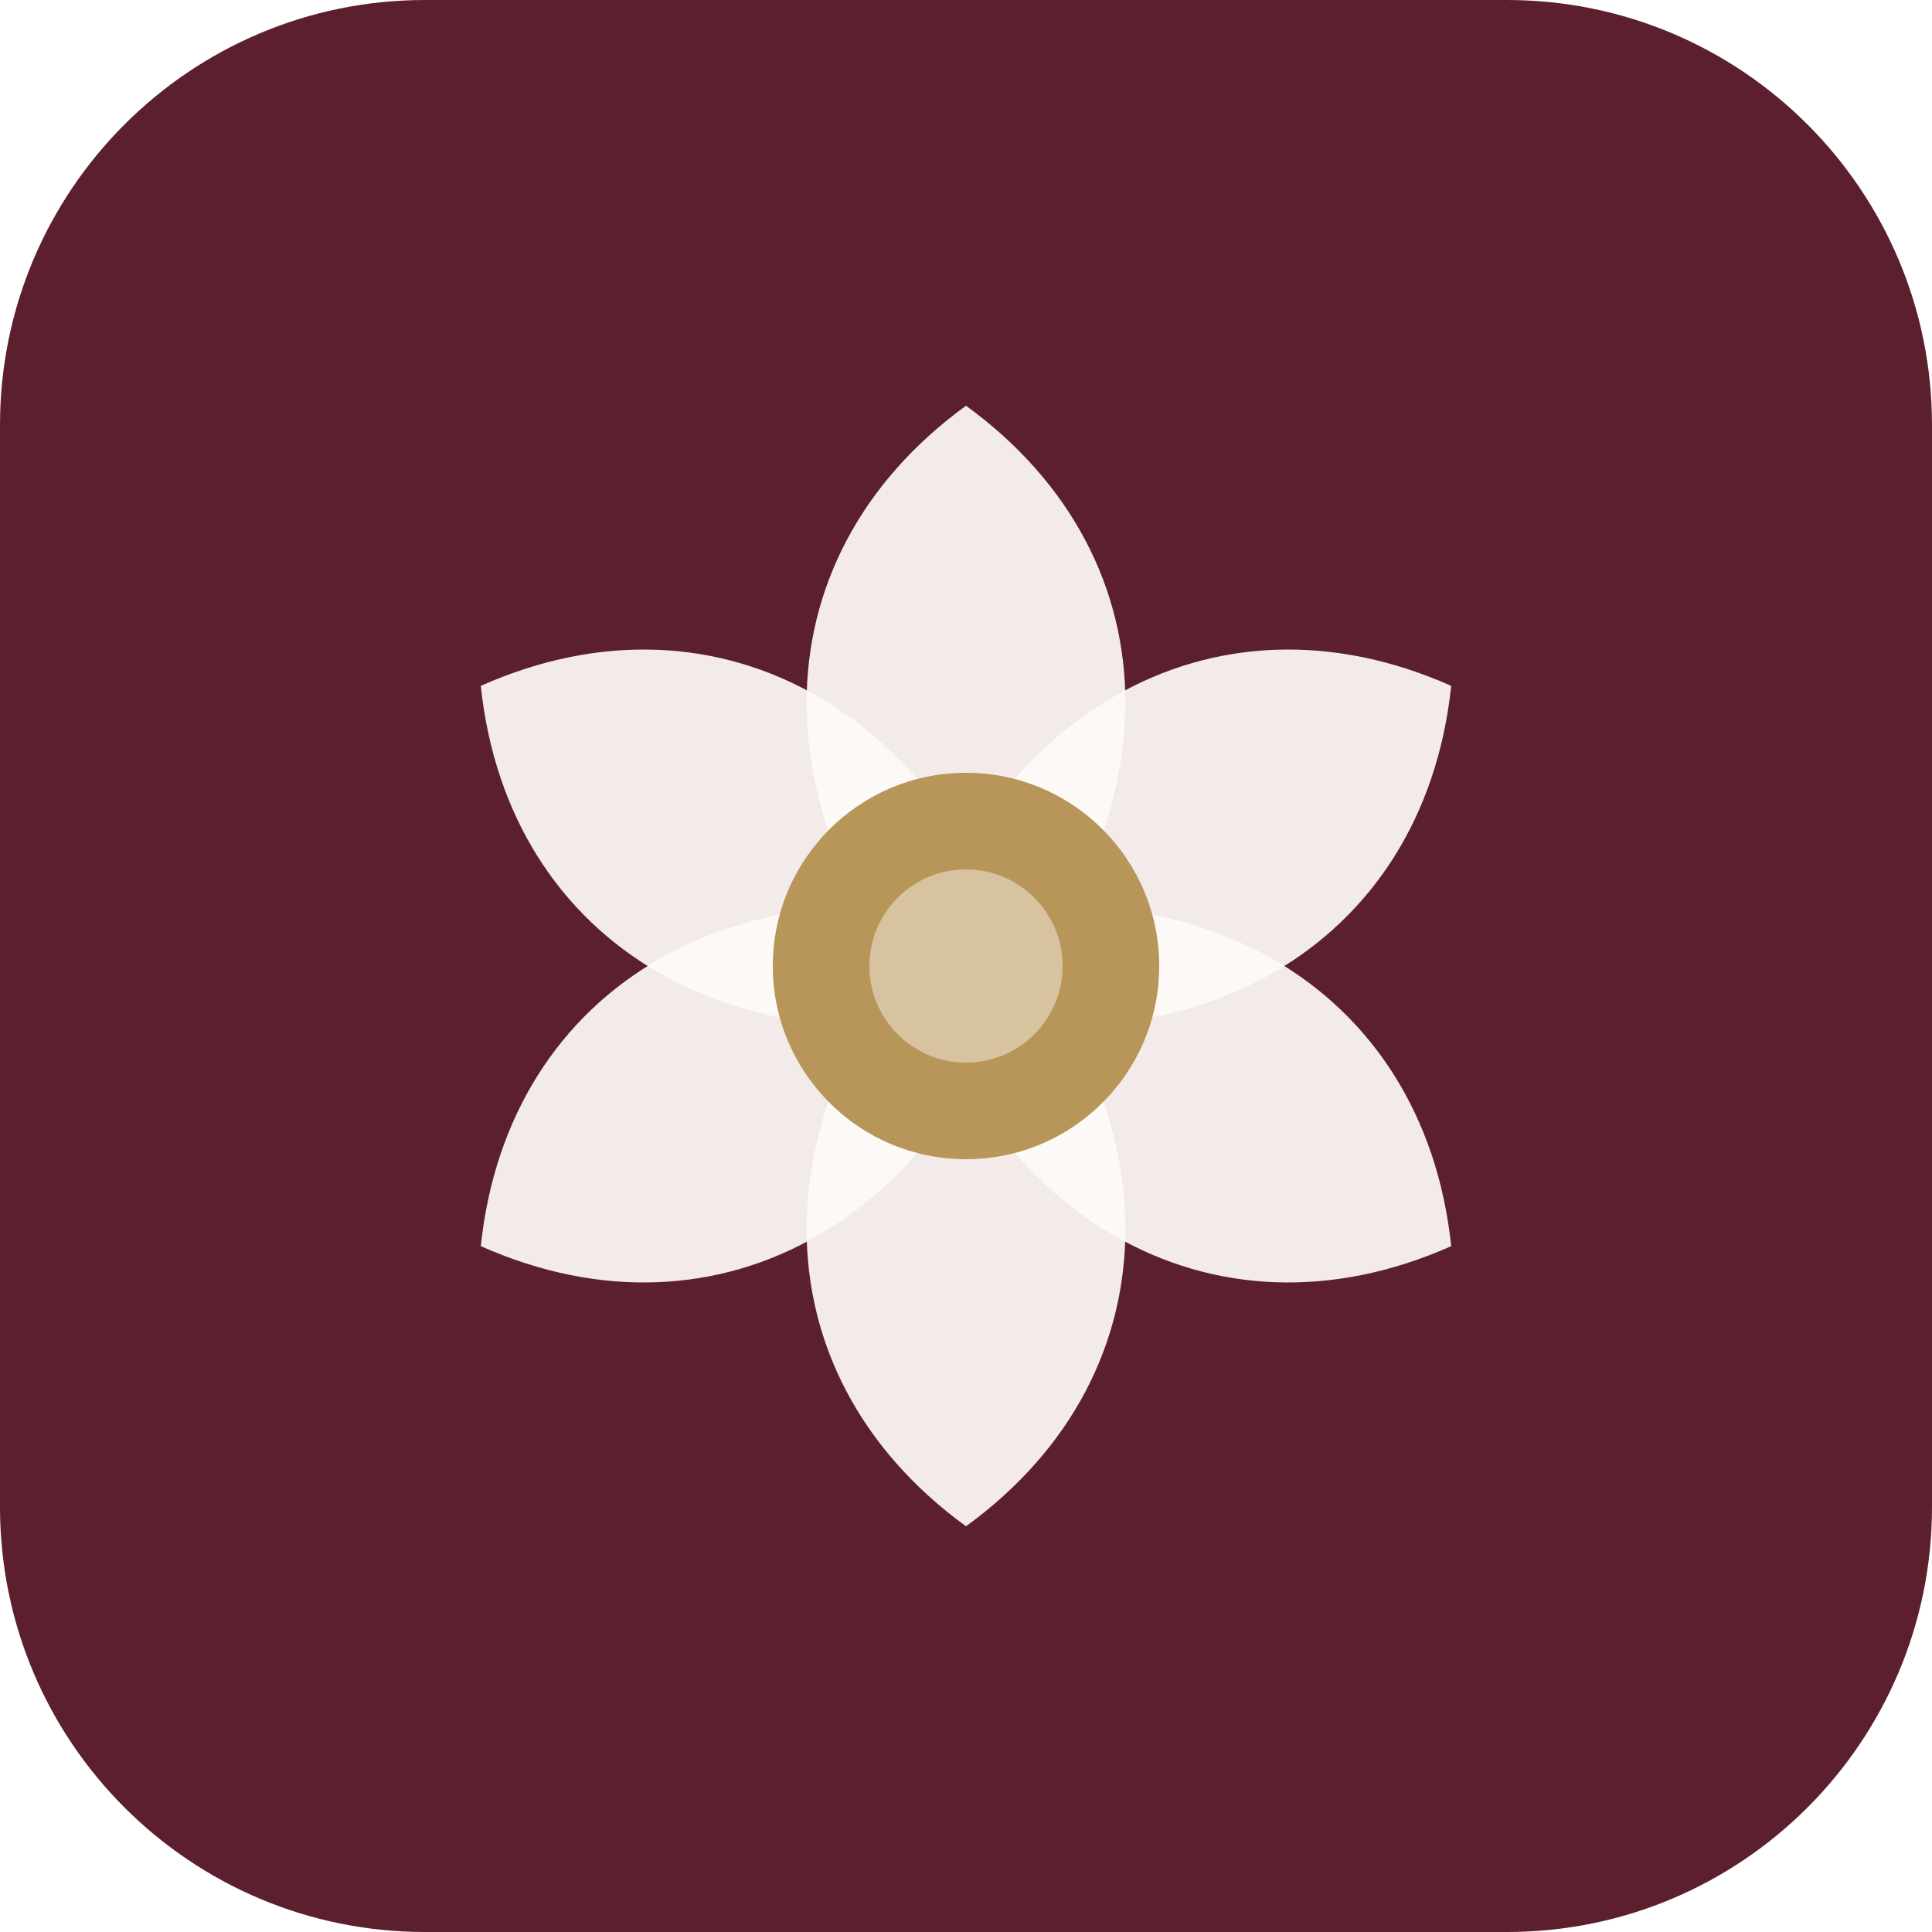
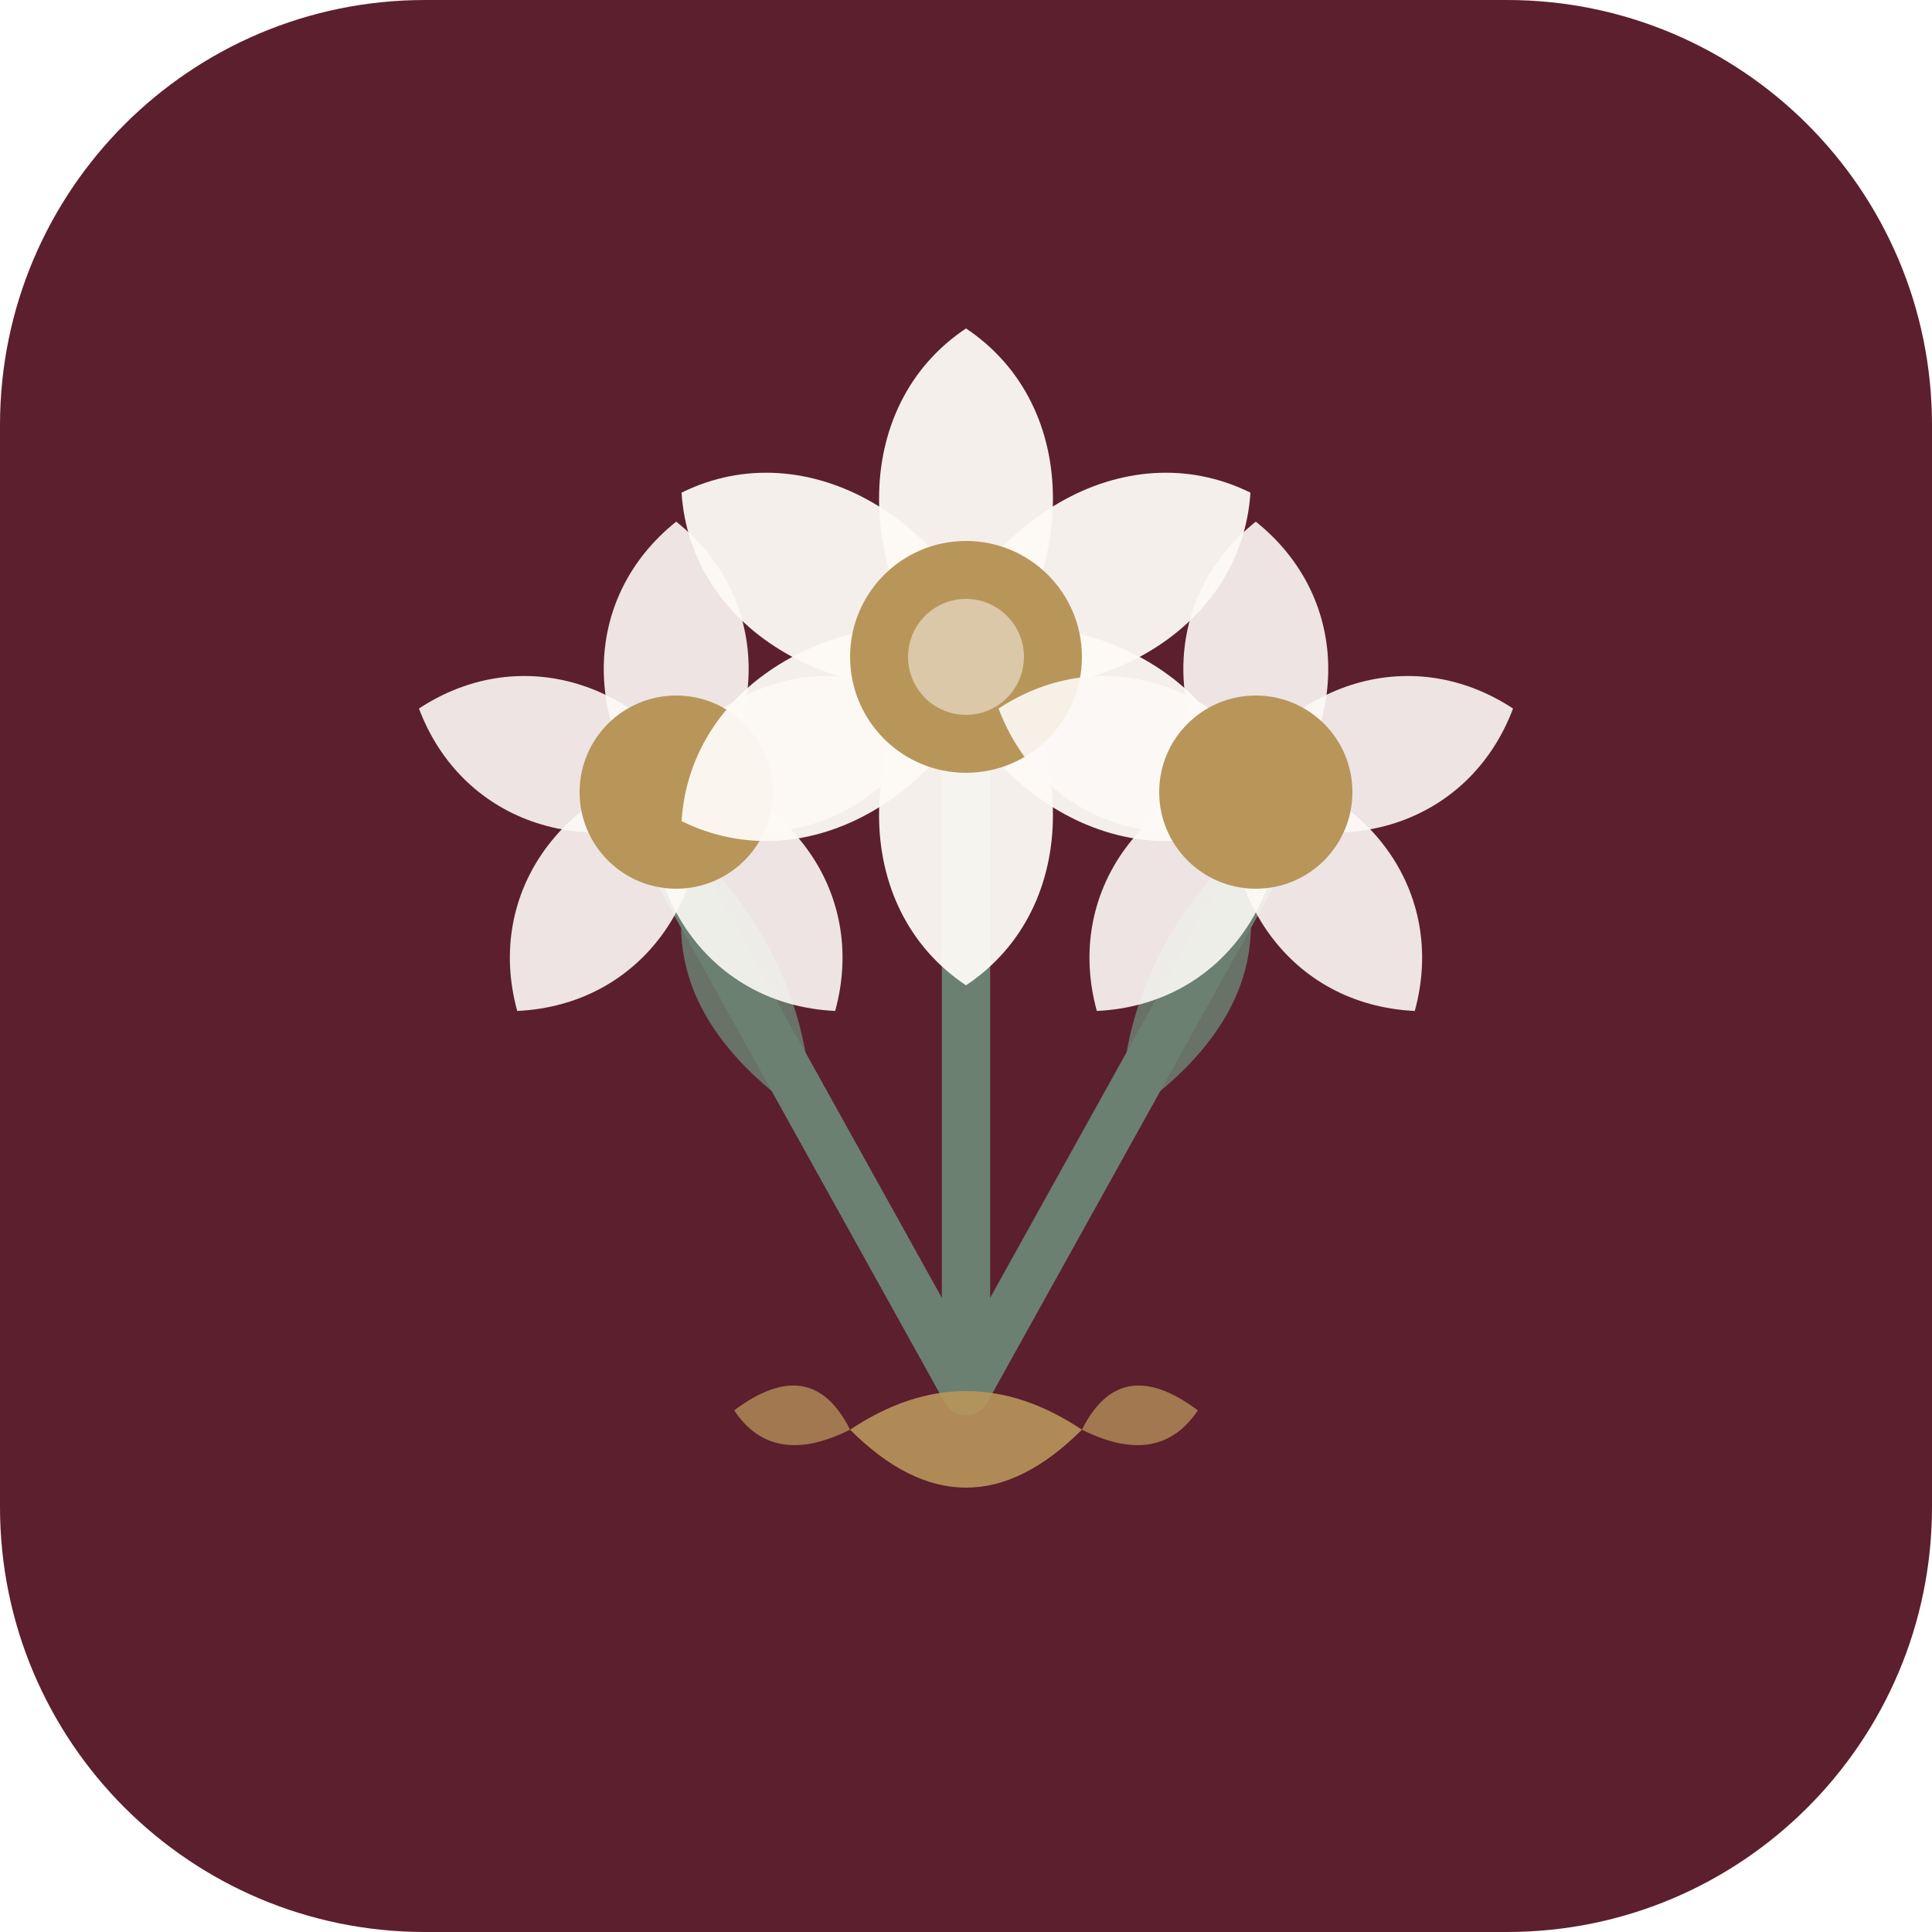
<svg xmlns="http://www.w3.org/2000/svg" viewBox="0 0 100 100">
  <rect width="100" height="100" rx="22" fill="#5C1F2E" />
-   <g transform="translate(50,50)">
-     <path d="M0,4 C11,-7 11,-21 0,-29 C-11,-21 -11,-7 0,4" fill="#FDFAF6" opacity="0.93" transform="rotate(0)" />
-     <path d="M0,4 C11,-7 11,-21 0,-29 C-11,-21 -11,-7 0,4" fill="#FDFAF6" opacity="0.93" transform="rotate(60)" />
-     <path d="M0,4 C11,-7 11,-21 0,-29 C-11,-21 -11,-7 0,4" fill="#FDFAF6" opacity="0.93" transform="rotate(120)" />
-     <path d="M0,4 C11,-7 11,-21 0,-29 C-11,-21 -11,-7 0,4" fill="#FDFAF6" opacity="0.93" transform="rotate(180)" />
-     <path d="M0,4 C11,-7 11,-21 0,-29 C-11,-21 -11,-7 0,4" fill="#FDFAF6" opacity="0.93" transform="rotate(240)" />
-     <path d="M0,4 C11,-7 11,-21 0,-29 C-11,-21 -11,-7 0,4" fill="#FDFAF6" opacity="0.93" transform="rotate(300)" />
-     <circle cx="0" cy="0" r="10" fill="#B8965A" />
-     <circle cx="0" cy="0" r="5" fill="#FDFAF6" opacity="0.45" />
+   <line x1="50" y1="72" x2="35" y2="45" stroke="#6B8070" stroke-width="2.5" stroke-linecap="round" />
+   <line x1="50" y1="72" x2="50" y2="38" stroke="#6B8070" stroke-width="2.5" stroke-linecap="round" />
+   <line x1="50" y1="72" x2="65" y2="45" stroke="#6B8070" stroke-width="2.5" stroke-linecap="round" />
+   <path d="M42,58 Q33,52 36,44 Q42,50 42,58Z" fill="#6B8070" opacity="0.85" />
+   <path d="M58,58 Q67,52 64,44 Q58,50 58,58Z" fill="#6B8070" opacity="0.85" />
+   <path d="M44,74 Q50,70 56,74 Q50,80 44,74Z" fill="#B8965A" opacity="0.9" />
+   <path d="M44,74 Q40,76 38,73 Q42,70 44,74Z" fill="#B8965A" opacity="0.75" />
+   <path d="M56,74 Q60,76 62,73 Q58,70 56,74Z" fill="#B8965A" opacity="0.75" />
+   <g transform="translate(35,41)">
+     <path d="M0,2 C5,-3 5,-10 0,-14 C-5,-10 -5,-3 0,2" fill="#FDFAF6" opacity="0.9" transform="rotate(0)" />
+     <path d="M0,2 C5,-3 5,-10 0,-14 C-5,-10 -5,-3 0,2" fill="#FDFAF6" opacity="0.9" transform="rotate(72)" />
+     <path d="M0,2 C5,-3 5,-10 0,-14 C-5,-10 -5,-3 0,2" fill="#FDFAF6" opacity="0.9" transform="rotate(144)" />
+     <path d="M0,2 C5,-3 5,-10 0,-14 C-5,-10 -5,-3 0,2" fill="#FDFAF6" opacity="0.9" transform="rotate(216)" />
+     <path d="M0,2 C5,-3 5,-10 0,-14 C-5,-10 -5,-3 0,2" fill="#FDFAF6" opacity="0.9" transform="rotate(288)" />
+     <circle cx="0" cy="0" r="5" fill="#B8965A" />
+   </g>
+   <g transform="translate(50,34)">
+     <path d="M0,2.5 C6,-4 6,-13 0,-17 C-6,-13 -6,-4 0,2.5" fill="#FDFAF6" opacity="0.95" transform="rotate(0)" />
+     <path d="M0,2.5 C6,-4 6,-13 0,-17 C-6,-13 -6,-4 0,2.5" fill="#FDFAF6" opacity="0.95" transform="rotate(60)" />
+     <path d="M0,2.5 C6,-4 6,-13 0,-17 C-6,-13 -6,-4 0,2.5" fill="#FDFAF6" opacity="0.95" transform="rotate(120)" />
+     <path d="M0,2.5 C6,-4 6,-13 0,-17 C-6,-13 -6,-4 0,2.5" fill="#FDFAF6" opacity="0.95" transform="rotate(180)" />
+     <path d="M0,2.5 C6,-4 6,-13 0,-17 C-6,-13 -6,-4 0,2.5" fill="#FDFAF6" opacity="0.95" transform="rotate(240)" />
+     <path d="M0,2.5 C6,-4 6,-13 0,-17 C-6,-13 -6,-4 0,2.5" fill="#FDFAF6" opacity="0.95" transform="rotate(300)" />
+     <circle cx="0" cy="0" r="6" fill="#B8965A" />
+     <circle cx="0" cy="0" r="3" fill="#FDFAF6" opacity="0.5" />
+   </g>
+   <g transform="translate(65,41)">
+     <path d="M0,2 C5,-3 5,-10 0,-14 C-5,-10 -5,-3 0,2" fill="#FDFAF6" opacity="0.9" transform="rotate(0)" />
+     <path d="M0,2 C5,-3 5,-10 0,-14 C-5,-10 -5,-3 0,2" fill="#FDFAF6" opacity="0.9" transform="rotate(72)" />
+     <path d="M0,2 C5,-3 5,-10 0,-14 C-5,-10 -5,-3 0,2" fill="#FDFAF6" opacity="0.9" transform="rotate(144)" />
+     <path d="M0,2 C5,-3 5,-10 0,-14 C-5,-10 -5,-3 0,2" fill="#FDFAF6" opacity="0.9" transform="rotate(216)" />
+     <path d="M0,2 C5,-3 5,-10 0,-14 C-5,-10 -5,-3 0,2" fill="#FDFAF6" opacity="0.9" transform="rotate(288)" />
+     <circle cx="0" cy="0" r="5" fill="#B8965A" />
  </g>
</svg>
